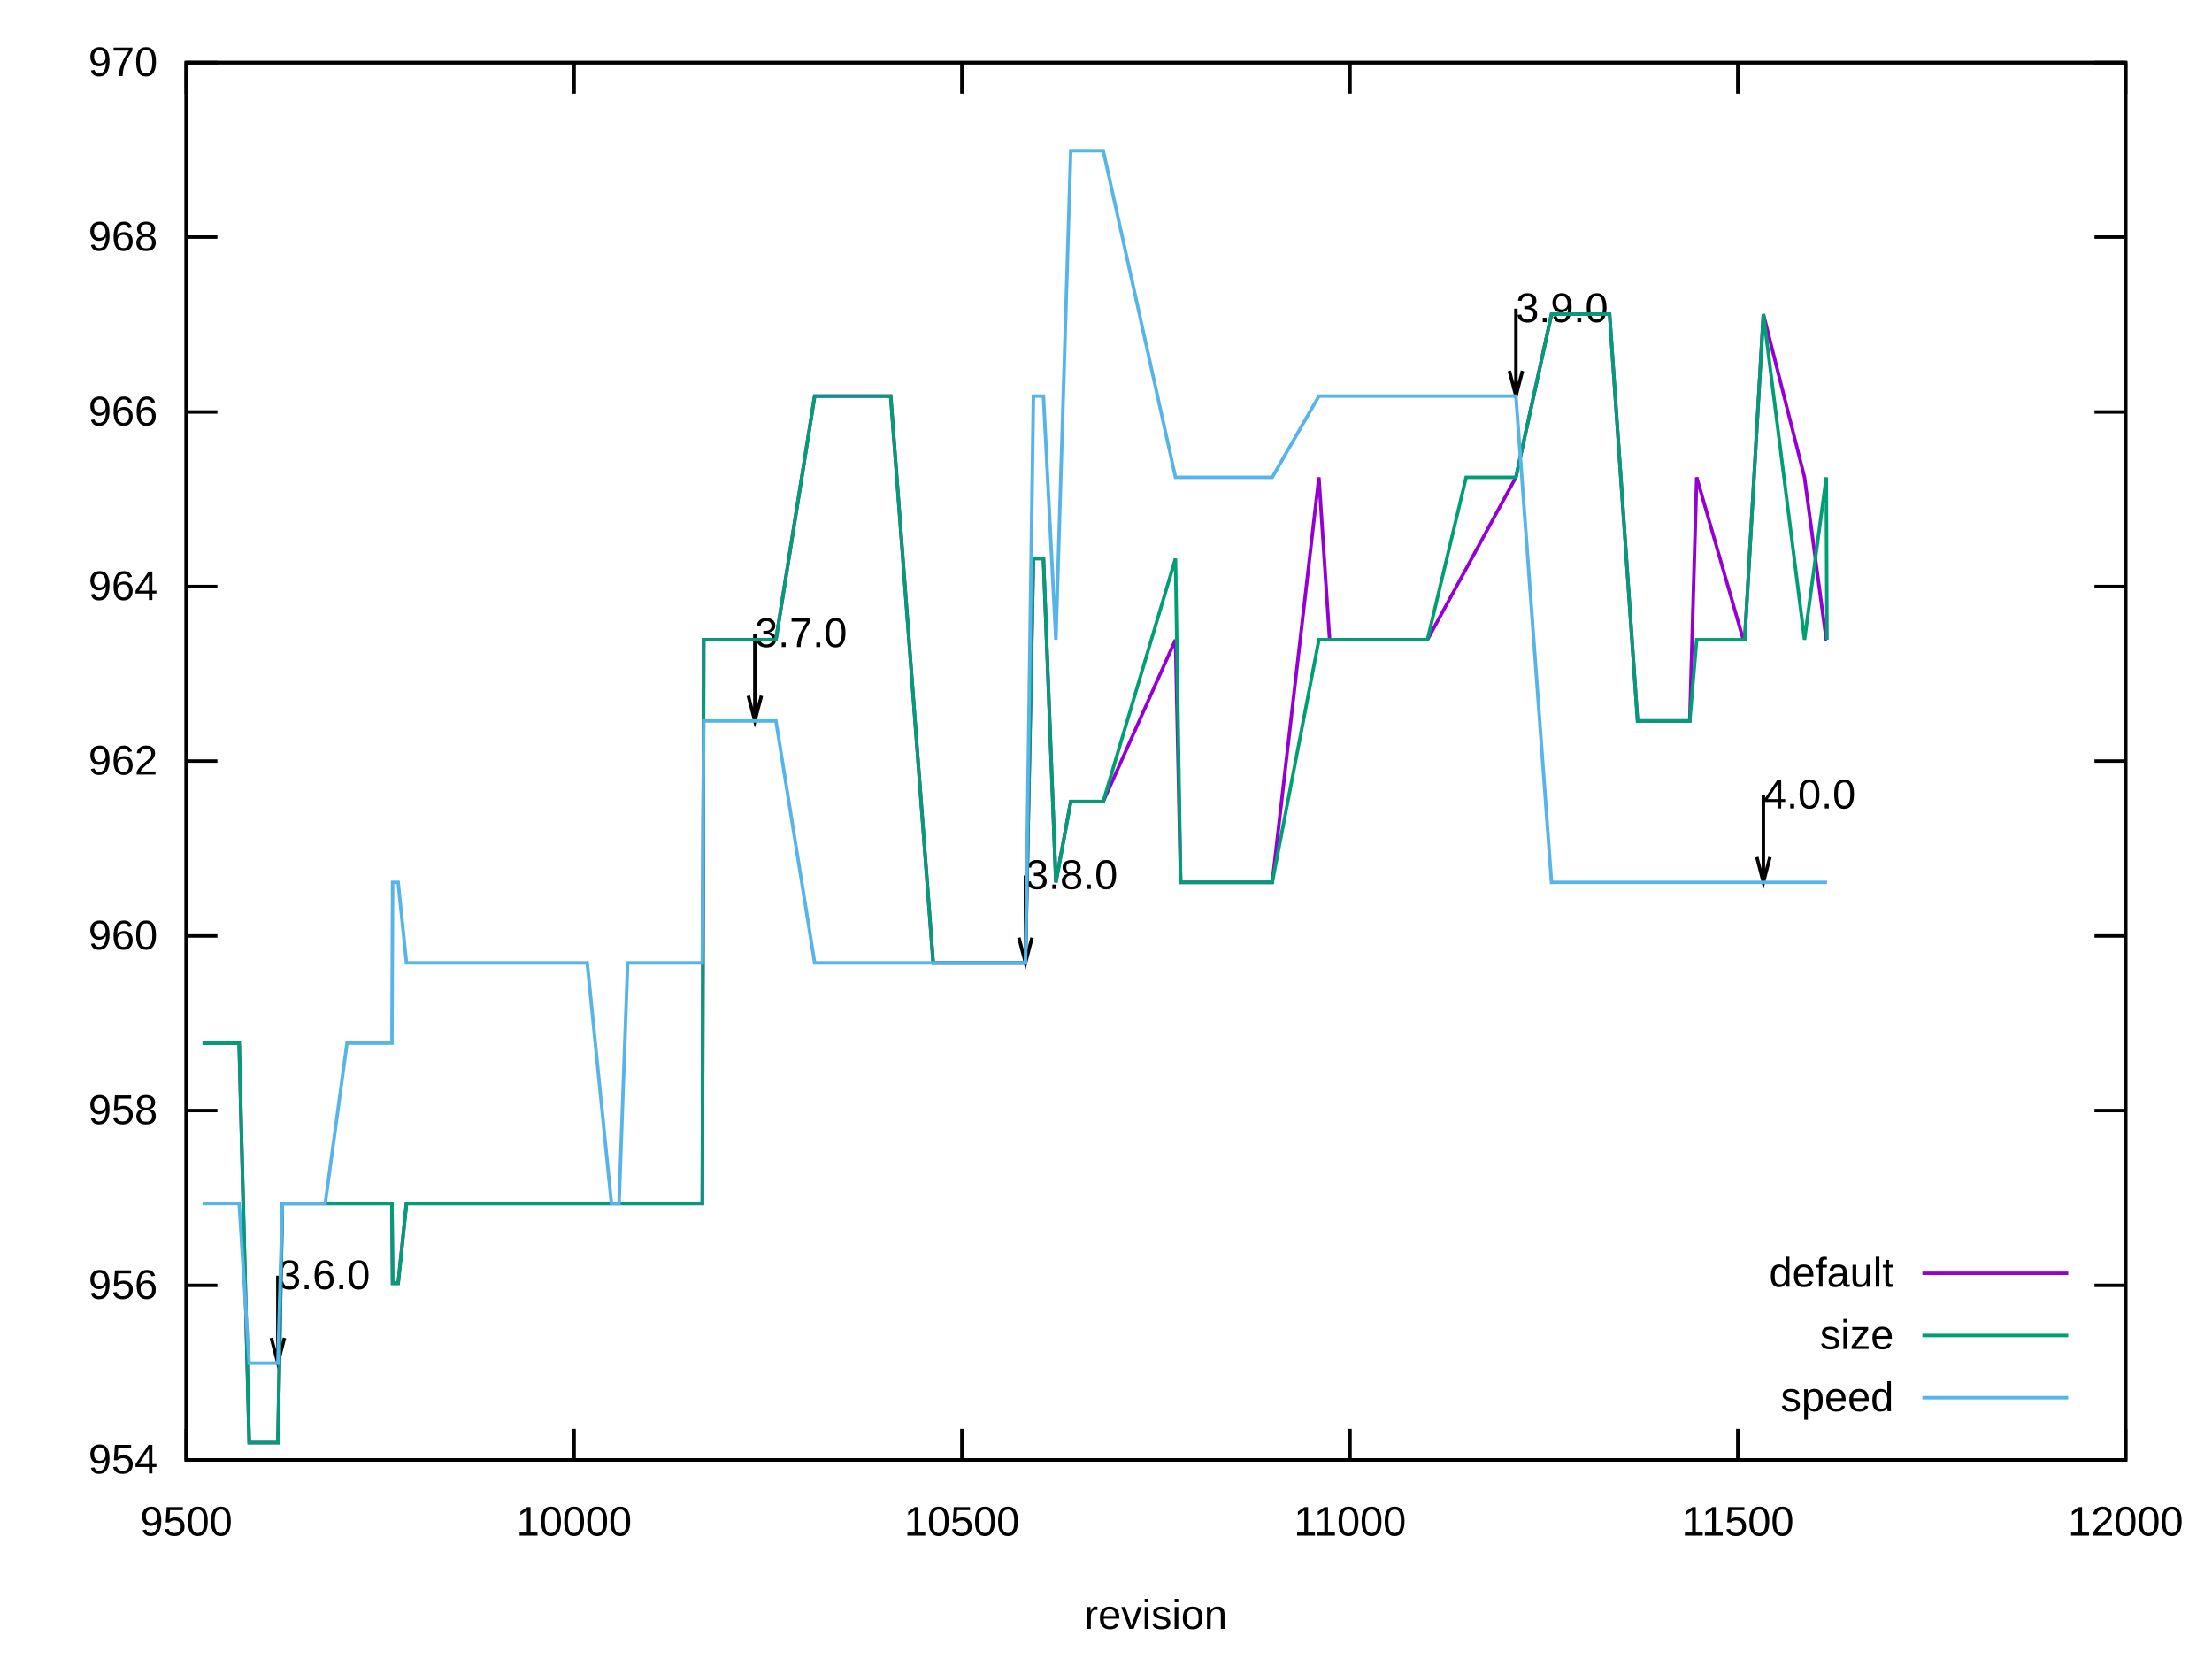
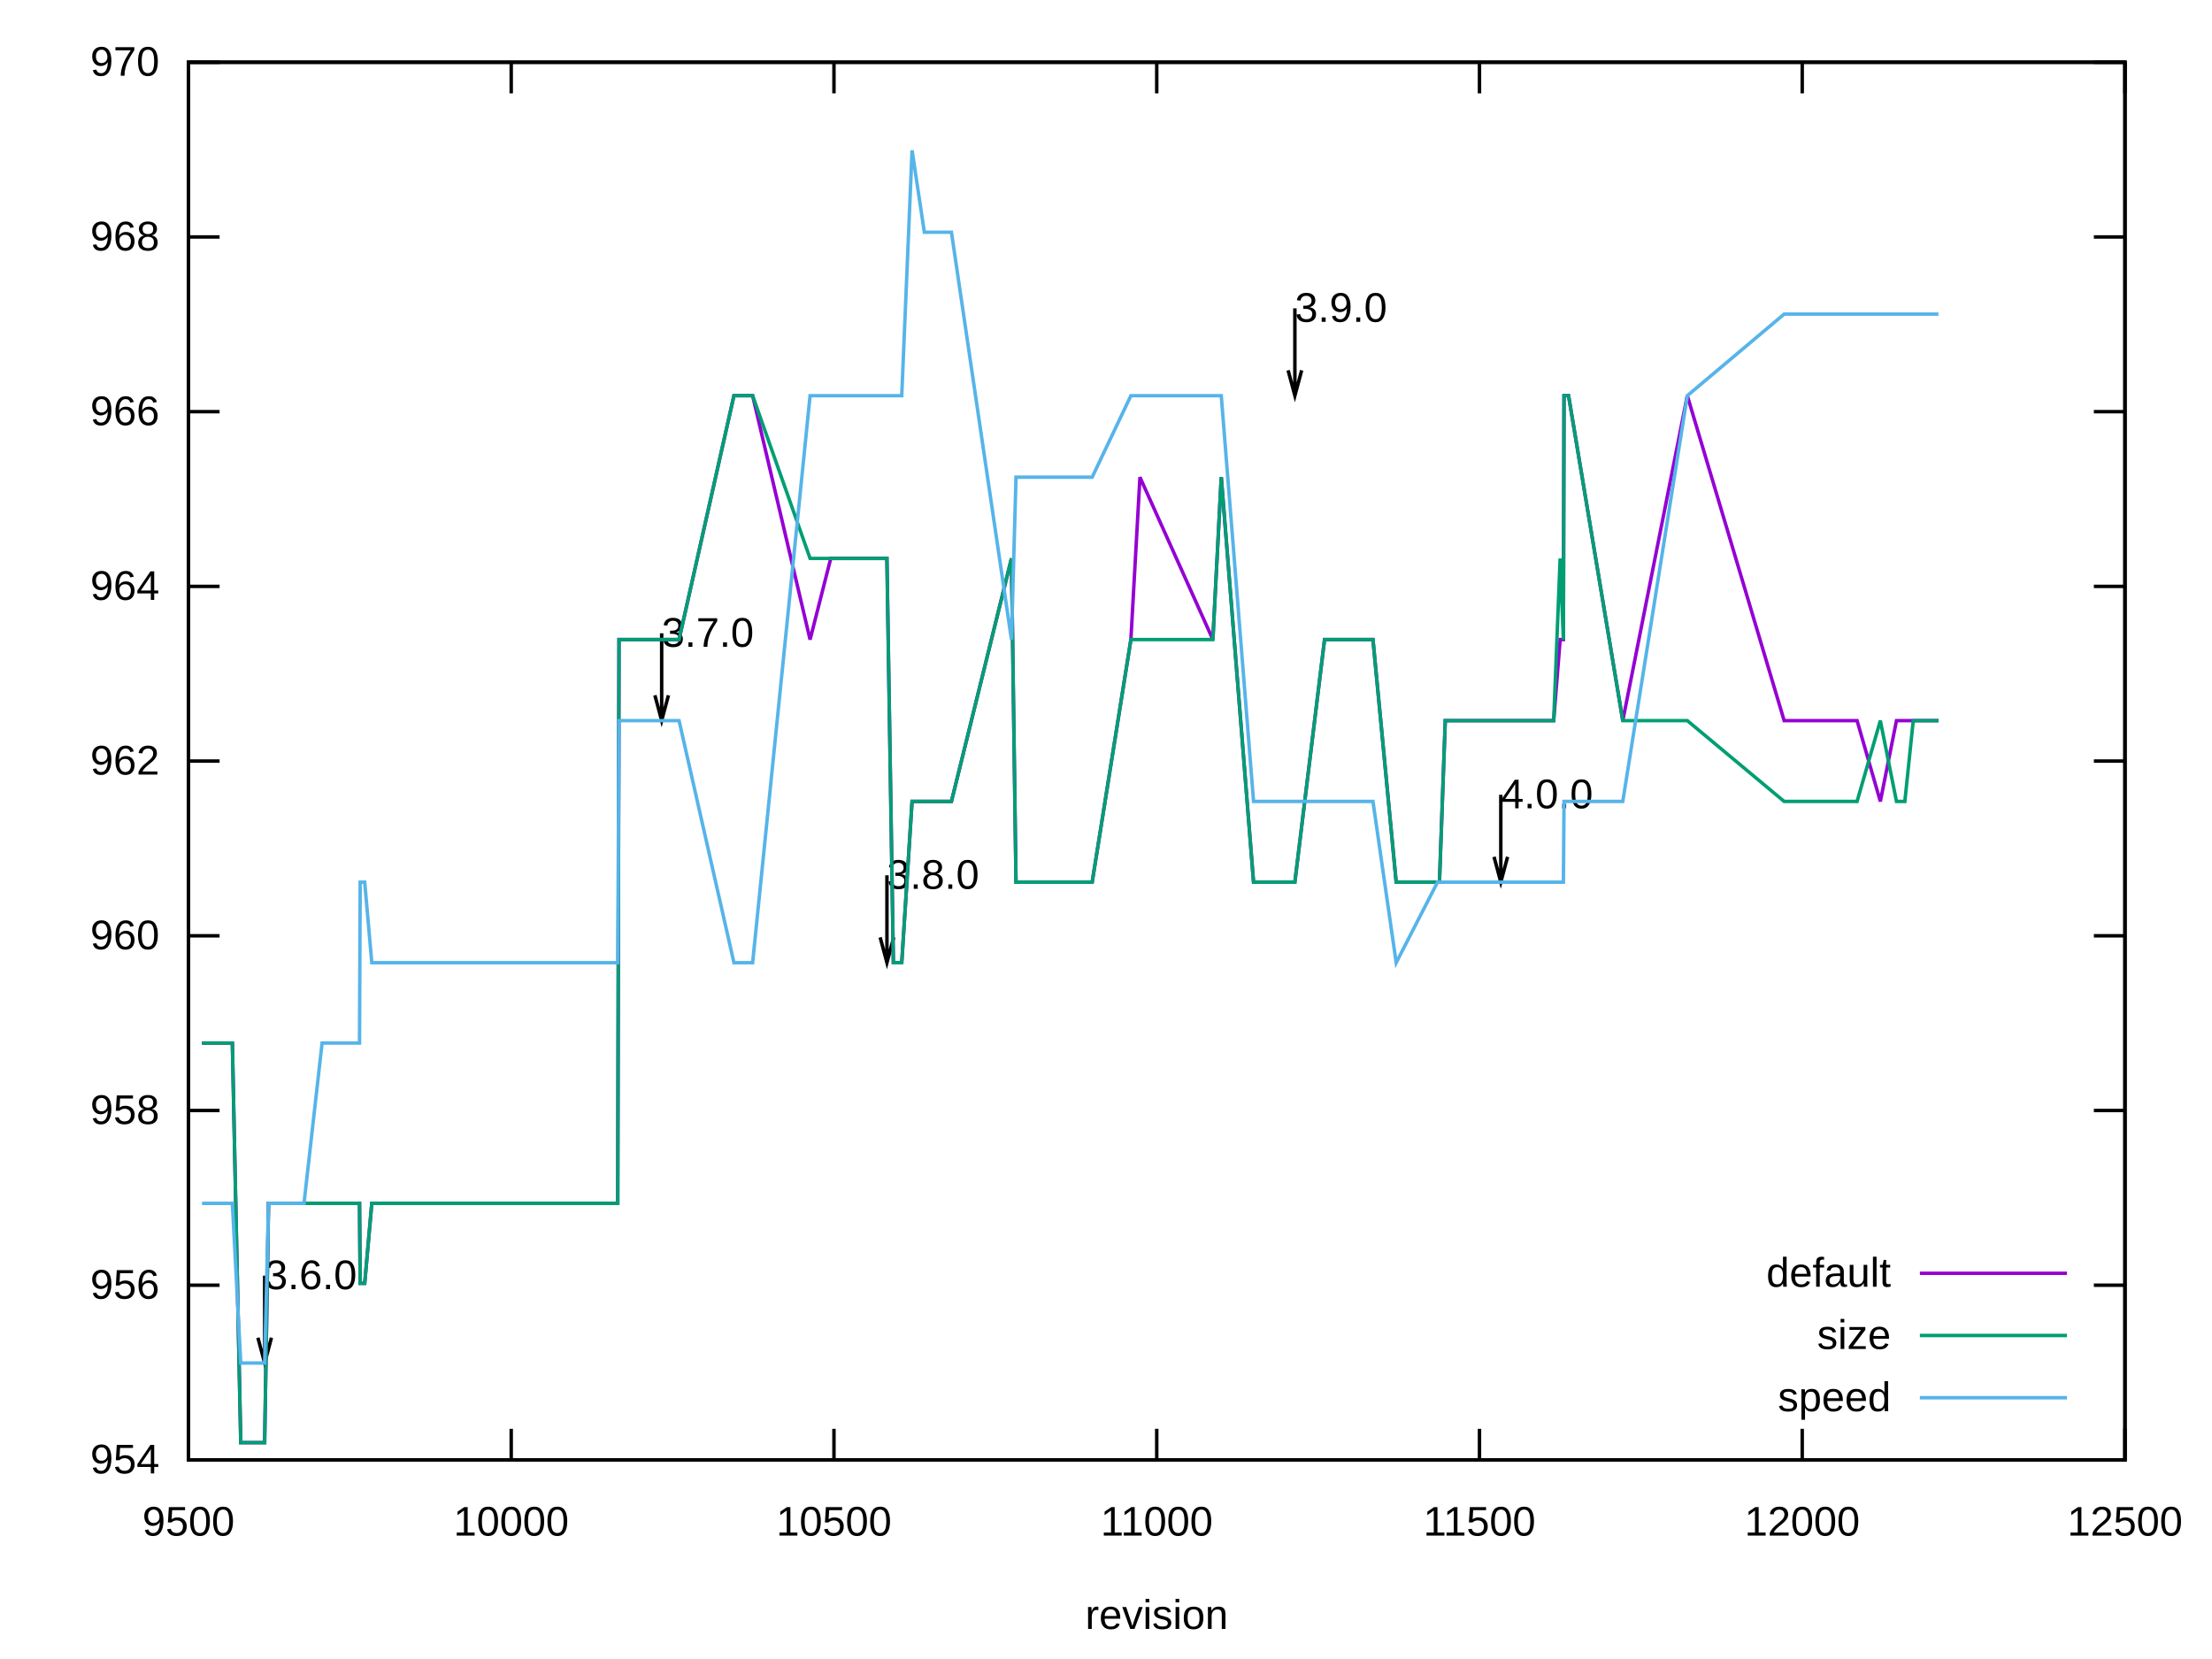
<svg xmlns="http://www.w3.org/2000/svg" xmlns:xlink="http://www.w3.org/1999/xlink" width="640" height="480" viewBox="0 0 640 480">
  <g id="gnuplot_canvas">
    <rect x="0" y="0" width="640" height="480" fill="none" />
    <defs>
      <circle id="gpDot" r="0.5" stroke-width="0.5" stroke="currentColor" />
      <path id="gpPt0" stroke-width="0.222" stroke="currentColor" d="M-1,0 h2 M0,-1 v2" />
      <path id="gpPt1" stroke-width="0.222" stroke="currentColor" d="M-1,-1 L1,1 M1,-1 L-1,1" />
      <path id="gpPt2" stroke-width="0.222" stroke="currentColor" d="M-1,0 L1,0 M0,-1 L0,1 M-1,-1 L1,1 M-1,1 L1,-1" />
      <rect id="gpPt3" stroke-width="0.222" stroke="currentColor" x="-1" y="-1" width="2" height="2" />
      <rect id="gpPt4" stroke-width="0.222" stroke="currentColor" fill="currentColor" x="-1" y="-1" width="2" height="2" />
      <circle id="gpPt5" stroke-width="0.222" stroke="currentColor" cx="0" cy="0" r="1" />
      <use xlink:href="#gpPt5" id="gpPt6" fill="currentColor" stroke="none" />
      <path id="gpPt7" stroke-width="0.222" stroke="currentColor" d="M0,-1.33 L-1.33,0.67 L1.33,0.67 z" />
      <use xlink:href="#gpPt7" id="gpPt8" fill="currentColor" stroke="none" />
      <use xlink:href="#gpPt7" id="gpPt9" stroke="currentColor" transform="rotate(180)" />
      <use xlink:href="#gpPt9" id="gpPt10" fill="currentColor" stroke="none" />
      <use xlink:href="#gpPt3" id="gpPt11" stroke="currentColor" transform="rotate(45)" />
      <use xlink:href="#gpPt11" id="gpPt12" fill="currentColor" stroke="none" />
      <path id="gpPt13" stroke-width="0.222" stroke="currentColor" d="M0,1.330 L1.265,0.411 L0.782,-1.067 L-0.782,-1.076 L-1.265,0.411 z" />
      <use xlink:href="#gpPt13" id="gpPt14" fill="currentColor" stroke="none" />
      <filter id="textbox" filterUnits="objectBoundingBox" x="0" y="0" height="1" width="1">
        <feFlood flood-color="white" flood-opacity="1" result="bgnd" />
        <feComposite in="SourceGraphic" in2="bgnd" operator="atop" />
      </filter>
      <filter id="greybox" filterUnits="objectBoundingBox" x="0" y="0" height="1" width="1">
        <feFlood flood-color="lightgrey" flood-opacity="1" result="grey" />
        <feComposite in="SourceGraphic" in2="grey" operator="atop" />
      </filter>
    </defs>
    <g fill="none" color="white" stroke="currentColor" stroke-width="1.00" stroke-linecap="butt" stroke-linejoin="miter">
</g>
    <g fill="none" color="black" stroke="currentColor" stroke-width="1.00" stroke-linecap="butt" stroke-linejoin="miter">
-       <path stroke="black" d="M53.9,422.4 L62.9,422.4 M615.0,422.4 L606.0,422.4  " />
-       <g transform="translate(45.6,426.3)" stroke="none" fill="black" font-family="Arial" font-size="12.00" text-anchor="end">
+       <path stroke="black" d="M54.53,422.40 L63.53,422.40 M614.82,422.40 L605.82,422.40  " />
+       <g transform="translate(46.14,426.30)" stroke="none" fill="black" font-family="Arial" font-size="12.00" text-anchor="end">
        <text>
          <tspan font-family="Arial"> 954</tspan>
        </text>
      </g>
    </g>
    <g fill="none" color="black" stroke="currentColor" stroke-width="1.00" stroke-linecap="butt" stroke-linejoin="miter">
-       <path stroke="black" d="M53.9,371.9 L62.9,371.9 M615.0,371.9 L606.0,371.9  " />
-       <g transform="translate(45.6,375.8)" stroke="none" fill="black" font-family="Arial" font-size="12.00" text-anchor="end">
+       <path stroke="black" d="M54.53,371.85 L63.53,371.85 M614.82,371.85 L605.82,371.85  " />
+       <g transform="translate(46.14,375.75)" stroke="none" fill="black" font-family="Arial" font-size="12.00" text-anchor="end">
        <text>
          <tspan font-family="Arial"> 956</tspan>
        </text>
      </g>
    </g>
    <g fill="none" color="black" stroke="currentColor" stroke-width="1.00" stroke-linecap="butt" stroke-linejoin="miter">
-       <path stroke="black" d="M53.9,321.3 L62.9,321.3 M615.0,321.3 L606.0,321.3  " />
-       <g transform="translate(45.6,325.2)" stroke="none" fill="black" font-family="Arial" font-size="12.00" text-anchor="end">
+       <path stroke="black" d="M54.53,321.30 L63.53,321.30 M614.82,321.30 L605.82,321.30  " />
+       <g transform="translate(46.14,325.20)" stroke="none" fill="black" font-family="Arial" font-size="12.00" text-anchor="end">
        <text>
          <tspan font-family="Arial"> 958</tspan>
        </text>
      </g>
    </g>
    <g fill="none" color="black" stroke="currentColor" stroke-width="1.00" stroke-linecap="butt" stroke-linejoin="miter">
-       <path stroke="black" d="M53.9,270.8 L62.9,270.8 M615.0,270.8 L606.0,270.8  " />
-       <g transform="translate(45.6,274.7)" stroke="none" fill="black" font-family="Arial" font-size="12.00" text-anchor="end">
+       <path stroke="black" d="M54.53,270.75 L63.53,270.75 M614.82,270.75 L605.82,270.75  " />
+       <g transform="translate(46.14,274.65)" stroke="none" fill="black" font-family="Arial" font-size="12.00" text-anchor="end">
        <text>
          <tspan font-family="Arial"> 960</tspan>
        </text>
      </g>
    </g>
    <g fill="none" color="black" stroke="currentColor" stroke-width="1.00" stroke-linecap="butt" stroke-linejoin="miter">
-       <path stroke="black" d="M53.9,220.2 L62.9,220.2 M615.0,220.2 L606.0,220.2  " />
-       <g transform="translate(45.6,224.1)" stroke="none" fill="black" font-family="Arial" font-size="12.00" text-anchor="end">
+       <path stroke="black" d="M54.53,220.20 L63.53,220.20 M614.82,220.20 L605.82,220.20  " />
+       <g transform="translate(46.14,224.10)" stroke="none" fill="black" font-family="Arial" font-size="12.00" text-anchor="end">
        <text>
          <tspan font-family="Arial"> 962</tspan>
        </text>
      </g>
    </g>
    <g fill="none" color="black" stroke="currentColor" stroke-width="1.00" stroke-linecap="butt" stroke-linejoin="miter">
-       <path stroke="black" d="M53.9,169.7 L62.9,169.7 M615.0,169.7 L606.0,169.7  " />
-       <g transform="translate(45.6,173.6)" stroke="none" fill="black" font-family="Arial" font-size="12.00" text-anchor="end">
+       <path stroke="black" d="M54.53,169.66 L63.53,169.66 M614.82,169.66 L605.82,169.66  " />
+       <g transform="translate(46.14,173.56)" stroke="none" fill="black" font-family="Arial" font-size="12.00" text-anchor="end">
        <text>
          <tspan font-family="Arial"> 964</tspan>
        </text>
      </g>
    </g>
    <g fill="none" color="black" stroke="currentColor" stroke-width="1.00" stroke-linecap="butt" stroke-linejoin="miter">
-       <path stroke="black" d="M53.9,119.2 L62.9,119.2 M615.0,119.2 L606.0,119.2  " />
-       <g transform="translate(45.6,123.1)" stroke="none" fill="black" font-family="Arial" font-size="12.00" text-anchor="end">
+       <path stroke="black" d="M54.53,119.11 L63.53,119.11 M614.82,119.11 L605.82,119.11  " />
+       <g transform="translate(46.14,123.01)" stroke="none" fill="black" font-family="Arial" font-size="12.00" text-anchor="end">
        <text>
          <tspan font-family="Arial"> 966</tspan>
        </text>
      </g>
    </g>
    <g fill="none" color="black" stroke="currentColor" stroke-width="1.00" stroke-linecap="butt" stroke-linejoin="miter">
-       <path stroke="black" d="M53.9,68.6 L62.9,68.6 M615.0,68.6 L606.0,68.6  " />
-       <g transform="translate(45.6,72.5)" stroke="none" fill="black" font-family="Arial" font-size="12.00" text-anchor="end">
+       <path stroke="black" d="M54.53,68.56 L63.53,68.56 M614.82,68.56 L605.82,68.56  " />
+       <g transform="translate(46.14,72.46)" stroke="none" fill="black" font-family="Arial" font-size="12.00" text-anchor="end">
        <text>
          <tspan font-family="Arial"> 968</tspan>
        </text>
      </g>
    </g>
    <g fill="none" color="black" stroke="currentColor" stroke-width="1.00" stroke-linecap="butt" stroke-linejoin="miter">
-       <path stroke="black" d="M53.9,18.1 L62.9,18.1 M615.0,18.1 L606.0,18.1  " />
-       <g transform="translate(45.6,22.0)" stroke="none" fill="black" font-family="Arial" font-size="12.00" text-anchor="end">
+       <path stroke="black" d="M54.53,18.01 L63.53,18.01 M614.82,18.01 L605.82,18.01  " />
+       <g transform="translate(46.14,21.91)" stroke="none" fill="black" font-family="Arial" font-size="12.00" text-anchor="end">
        <text>
          <tspan font-family="Arial"> 970</tspan>
        </text>
      </g>
    </g>
    <g fill="none" color="black" stroke="currentColor" stroke-width="1.00" stroke-linecap="butt" stroke-linejoin="miter">
-       <path stroke="black" d="M53.9,422.4 L53.9,413.4 M53.9,18.1 L53.9,27.1  " />
-       <g transform="translate(53.9,444.3)" stroke="none" fill="black" font-family="Arial" font-size="12.00" text-anchor="middle">
+       <path stroke="black" d="M54.53,422.40 L54.53,413.40 M54.53,18.01 L54.53,27.01  " />
+       <g transform="translate(54.53,444.30)" stroke="none" fill="black" font-family="Arial" font-size="12.00" text-anchor="middle">
        <text>
          <tspan font-family="Arial"> 9500</tspan>
        </text>
      </g>
    </g>
    <g fill="none" color="black" stroke="currentColor" stroke-width="1.00" stroke-linecap="butt" stroke-linejoin="miter">
-       <path stroke="black" d="M166.1,422.4 L166.1,413.4 M166.1,18.1 L166.1,27.1  " />
-       <g transform="translate(166.1,444.3)" stroke="none" fill="black" font-family="Arial" font-size="12.00" text-anchor="middle">
+       <path stroke="black" d="M147.91,422.40 L147.91,413.40 M147.91,18.01 L147.91,27.01  " />
+       <g transform="translate(147.91,444.30)" stroke="none" fill="black" font-family="Arial" font-size="12.00" text-anchor="middle">
        <text>
          <tspan font-family="Arial"> 10000</tspan>
        </text>
      </g>
    </g>
    <g fill="none" color="black" stroke="currentColor" stroke-width="1.00" stroke-linecap="butt" stroke-linejoin="miter">
-       <path stroke="black" d="M278.3,422.4 L278.3,413.4 M278.3,18.1 L278.3,27.1  " />
-       <g transform="translate(278.3,444.3)" stroke="none" fill="black" font-family="Arial" font-size="12.00" text-anchor="middle">
+       <path stroke="black" d="M241.29,422.40 L241.29,413.40 M241.29,18.01 L241.29,27.01  " />
+       <g transform="translate(241.29,444.30)" stroke="none" fill="black" font-family="Arial" font-size="12.00" text-anchor="middle">
        <text>
          <tspan font-family="Arial"> 10500</tspan>
        </text>
      </g>
    </g>
    <g fill="none" color="black" stroke="currentColor" stroke-width="1.00" stroke-linecap="butt" stroke-linejoin="miter">
-       <path stroke="black" d="M390.6,422.4 L390.6,413.4 M390.6,18.1 L390.6,27.1  " />
-       <g transform="translate(390.6,444.3)" stroke="none" fill="black" font-family="Arial" font-size="12.00" text-anchor="middle">
+       <path stroke="black" d="M334.68,422.40 L334.68,413.40 M334.68,18.01 L334.68,27.01  " />
+       <g transform="translate(334.68,444.30)" stroke="none" fill="black" font-family="Arial" font-size="12.00" text-anchor="middle">
        <text>
          <tspan font-family="Arial"> 11000</tspan>
        </text>
      </g>
    </g>
    <g fill="none" color="black" stroke="currentColor" stroke-width="1.00" stroke-linecap="butt" stroke-linejoin="miter">
-       <path stroke="black" d="M502.8,422.4 L502.8,413.4 M502.8,18.1 L502.8,27.1  " />
-       <g transform="translate(502.8,444.3)" stroke="none" fill="black" font-family="Arial" font-size="12.00" text-anchor="middle">
+       <path stroke="black" d="M428.06,422.40 L428.06,413.40 M428.06,18.01 L428.06,27.01  " />
+       <g transform="translate(428.06,444.30)" stroke="none" fill="black" font-family="Arial" font-size="12.00" text-anchor="middle">
        <text>
          <tspan font-family="Arial"> 11500</tspan>
        </text>
      </g>
    </g>
    <g fill="none" color="black" stroke="currentColor" stroke-width="1.00" stroke-linecap="butt" stroke-linejoin="miter">
-       <path stroke="black" d="M615.0,422.4 L615.0,413.4 M615.0,18.1 L615.0,27.1  " />
-       <g transform="translate(615.0,444.3)" stroke="none" fill="black" font-family="Arial" font-size="12.00" text-anchor="middle">
+       <path stroke="black" d="M521.44,422.40 L521.44,413.40 M521.44,18.01 L521.44,27.01  " />
+       <g transform="translate(521.44,444.30)" stroke="none" fill="black" font-family="Arial" font-size="12.00" text-anchor="middle">
        <text>
          <tspan font-family="Arial"> 12000</tspan>
        </text>
      </g>
    </g>
    <g fill="none" color="black" stroke="currentColor" stroke-width="1.00" stroke-linecap="butt" stroke-linejoin="miter">
- </g>
-     <g fill="none" color="black" stroke="currentColor" stroke-width="1.00" stroke-linecap="butt" stroke-linejoin="miter">
-       <path stroke="black" d="M53.9,18.1 L53.9,422.4 L615.0,422.4 L615.0,18.1 L53.9,18.1 Z  " />
-       <g transform="translate(80.4,373.0)" stroke="none" fill="black" font-family="Arial" font-size="12.00" text-anchor="start">
+       <path stroke="black" d="M614.82,422.40 L614.82,413.40 M614.82,18.01 L614.82,27.01  " />
+       <g transform="translate(614.82,444.30)" stroke="none" fill="black" font-family="Arial" font-size="12.00" text-anchor="middle">
+         <text>
+           <tspan font-family="Arial"> 12500</tspan>
+         </text>
+       </g>
+     </g>
+     <g fill="none" color="black" stroke="currentColor" stroke-width="1.00" stroke-linecap="butt" stroke-linejoin="miter">
+ </g>
+     <g fill="none" color="black" stroke="currentColor" stroke-width="1.00" stroke-linecap="butt" stroke-linejoin="miter">
+       <path stroke="black" d="M54.53,18.01 L54.53,422.40 L614.82,422.40 L614.82,18.01 L54.53,18.01 Z  " />
+       <g transform="translate(76.57,373.00)" stroke="none" fill="black" font-family="Arial" font-size="12.00" text-anchor="start">
        <text>
          <tspan font-family="Arial">3.6.0</tspan>
        </text>
      </g>
-       <g transform="translate(218.4,187.2)" stroke="none" fill="black" font-family="Arial" font-size="12.00" text-anchor="start">
+       <g transform="translate(191.43,187.13)" stroke="none" fill="black" font-family="Arial" font-size="12.00" text-anchor="start">
        <text>
          <tspan font-family="Arial">3.7.0</tspan>
        </text>
      </g>
-       <g transform="translate(296.7,257.2)" stroke="none" fill="black" font-family="Arial" font-size="12.00" text-anchor="start">
+       <g transform="translate(256.61,257.16)" stroke="none" fill="black" font-family="Arial" font-size="12.00" text-anchor="start">
        <text>
          <tspan font-family="Arial">3.8.0</tspan>
        </text>
      </g>
-       <g transform="translate(438.6,93.2)" stroke="none" fill="black" font-family="Arial" font-size="12.00" text-anchor="start">
+       <g transform="translate(374.64,93.11)" stroke="none" fill="black" font-family="Arial" font-size="12.00" text-anchor="start">
        <text>
          <tspan font-family="Arial">3.9.0</tspan>
        </text>
      </g>
-       <g transform="translate(510.2,233.9)" stroke="none" fill="black" font-family="Arial" font-size="12.00" text-anchor="start">
+       <g transform="translate(434.22,233.86)" stroke="none" fill="black" font-family="Arial" font-size="12.00" text-anchor="start">
        <text>
          <tspan font-family="Arial">4.0.0</tspan>
        </text>
      </g>
-       <path stroke="black" d="M78.5,387.1 L80.4,394.4 L82.3,387.1 M80.4,369.1 L80.4,394.4 M216.5,201.3 L218.4,208.6 L220.3,201.3   M218.4,183.3 L218.4,208.6 M294.8,271.3 L296.7,278.6 L298.6,271.3 M296.7,253.3 L296.7,278.6 M436.7,107.3   L438.6,114.6 L440.5,107.3 M438.6,89.3 L438.6,114.6 M508.3,248.0 L510.2,255.3 L512.1,248.0 M510.2,230.0   L510.2,255.3  " />
-     </g>
-     <g fill="none" color="black" stroke="currentColor" stroke-width="1.00" stroke-linecap="butt" stroke-linejoin="miter">
-       <g transform="translate(334.4,471.3)" stroke="none" fill="black" font-family="Arial" font-size="12.00" text-anchor="middle">
+       <path stroke="black" d="M74.62,387.04 L76.58,394.36 L78.54,387.04 M76.58,369.09 L76.58,394.36 M189.48,201.17 L191.44,208.49 L193.40,201.17   M191.44,183.22 L191.44,208.49 M254.66,271.21 L256.62,278.53 L258.58,271.21 M256.62,253.25 L256.62,278.53 M372.69,107.15   L374.65,114.47 L376.61,107.15 M374.65,89.20 L374.65,114.47 M432.27,247.91 L434.23,255.23 L436.19,247.91 M434.23,229.95   L434.23,255.23  " />
+     </g>
+     <g fill="none" color="black" stroke="currentColor" stroke-width="1.00" stroke-linecap="butt" stroke-linejoin="miter">
+       <g transform="translate(334.67,471.30)" stroke="none" fill="black" font-family="Arial" font-size="12.00" text-anchor="middle">
        <text>
          <tspan font-family="Arial">revision</tspan>
        </text>
      </g>
    </g>
    <g fill="none" color="black" stroke="currentColor" stroke-width="1.00" stroke-linecap="butt" stroke-linejoin="miter">
</g>
    <g id="gnuplot_plot_1">
      <g fill="none" color="black" stroke="currentColor" stroke-width="1.00" stroke-linecap="butt" stroke-linejoin="miter">
-         <g transform="translate(547.9,372.3)" stroke="none" fill="black" font-family="Arial" font-size="12.00" text-anchor="end">
+         <g transform="translate(547.09,372.30)" stroke="none" fill="black" font-family="Arial" font-size="12.00" text-anchor="end">
          <text>
            <tspan font-family="Arial">default</tspan>
          </text>
        </g>
      </g>
      <g fill="none" color="black" stroke="currentColor" stroke-width="1.00" stroke-linecap="butt" stroke-linejoin="miter">
-         <path stroke="rgb(148,   0, 211)" d="M556.2,368.4 L598.4,368.4 M58.6,301.8 L62.9,301.8 L65.1,301.8 L69.2,301.8 L72.1,417.4 L73.9,417.4   L75.4,417.4 L76.6,417.4 L76.8,417.4 L77.0,417.4 L77.2,417.4 L80.4,417.4 L81.7,348.2 L83.5,348.2   L84.2,348.2 L84.4,348.2 L84.6,348.2 L84.9,348.2 L85.3,348.2 L86.4,348.2 L86.7,348.2 L87.3,348.2   L87.8,348.2 L88.2,348.2 L88.5,348.2 L89.6,348.2 L90.3,348.2 L90.7,348.2 L90.9,348.2 L91.2,348.2   L94.1,348.2 L100.4,348.2 L105.5,348.2 L107.8,348.2 L109.3,348.2 L110.2,348.2 L112.5,348.2 L113.2,348.2   L113.4,348.2 L113.6,371.3 L113.8,371.3 L115.2,371.3 L117.6,348.2 L119.0,348.2 L119.2,348.2 L119.7,348.2   L120.6,348.2 L121.9,348.2 L122.8,348.2 L123.0,348.2 L124.6,348.2 L125.3,348.2 L125.5,348.2 L125.7,348.2   L128.0,348.2 L128.4,348.2 L129.3,348.2 L139.0,348.2 L154.7,348.2 L155.6,348.2 L156.0,348.2 L156.2,348.2   L157.4,348.2 L157.6,348.2 L158.0,348.2 L158.3,348.2 L159.2,348.2 L160.7,348.2 L162.5,348.2 L164.8,348.2   L165.4,348.2 L166.1,348.2 L169.9,348.2 L181.6,348.2 L182.3,348.2 L183.4,348.2 L184.1,348.2 L190.4,348.2   L194.0,348.2 L199.1,348.2 L202.7,348.2 L203.2,348.2 L203.6,185.1 L205.2,185.1 L206.7,185.1 L207.0,185.1   L207.6,185.1 L209.2,185.1 L213.0,185.1 L213.5,185.1 L218.4,185.1 L219.3,185.1 L220.0,185.1 L224.5,185.1   L235.7,114.6 L236.6,114.6 L242.4,114.6 L243.6,114.6 L244.4,114.6 L244.7,114.6 L248.3,114.6 L248.5,114.6   L250.1,114.6 L257.7,114.6 L270.0,278.6 L277.2,278.6 L280.6,278.6 L287.3,278.6 L291.4,278.6 L296.7,278.6   L299.0,161.6 L301.0,161.6 L301.9,161.6 L305.5,255.3 L309.8,231.9 L310.9,231.9 L313.4,231.9 L314.3,231.9   L316.0,231.9 L319.2,231.9 L340.1,185.1 L341.6,255.3 L342.5,255.3 L342.8,255.3 L343.0,255.3 L343.4,255.3   L345.7,255.3 L368.1,255.3 L381.6,138.1 L384.7,185.1 L410.1,185.1 L413.0,185.1 L438.6,138.1 L448.9,90.9   L464.6,90.9 L465.7,90.9 L473.8,208.6 L488.2,208.6 L488.9,208.6 L490.9,138.1 L504.4,185.1 L504.8,185.1   L510.2,90.9 L522.1,138.1 L528.4,185.1 L528.6,185.1  " />
+         <path stroke="rgb(148,   0, 211)" d="M555.48,368.40 L598.04,368.40 M58.45,301.79 L62.00,301.79 L63.87,301.79 L67.23,301.79 L69.66,417.40 L71.15,417.40   L72.46,417.40 L73.39,417.40 L73.58,417.40 L73.77,417.40 L73.95,417.40 L76.57,417.40 L77.69,348.17 L79.18,348.17   L79.74,348.17 L79.93,348.17 L80.12,348.17 L80.30,348.17 L80.68,348.17 L81.61,348.17 L81.80,348.17 L82.36,348.17   L82.73,348.17 L83.10,348.17 L83.29,348.17 L84.23,348.17 L84.79,348.17 L85.16,348.17 L85.35,348.17 L85.53,348.17   L87.96,348.17 L93.19,348.17 L97.49,348.17 L99.35,348.17 L100.66,348.17 L101.41,348.17 L103.28,348.17 L103.84,348.17   L104.02,348.17 L104.21,371.30 L104.40,371.30 L105.52,371.30 L107.57,348.17 L108.69,348.17 L108.88,348.17 L109.25,348.17   L110.00,348.17 L111.12,348.17 L111.87,348.17 L112.05,348.17 L113.36,348.17 L113.92,348.17 L114.11,348.17 L114.29,348.17   L116.16,348.17 L116.54,348.17 L117.28,348.17 L125.31,348.17 L138.39,348.17 L139.13,348.17 L139.51,348.17 L139.69,348.17   L140.63,348.17 L140.81,348.17 L141.19,348.17 L141.37,348.17 L142.12,348.17 L143.43,348.17 L144.92,348.17 L146.79,348.17   L147.35,348.17 L147.91,348.17 L151.09,348.17 L156.88,348.17 L158.74,348.17 L160.80,348.17 L161.36,348.17 L162.29,348.17   L162.85,348.17 L168.08,348.17 L171.07,348.17 L175.37,348.17 L178.35,348.17 L178.73,348.17 L179.10,185.05 L180.41,185.05   L181.72,185.05 L181.90,185.05 L182.46,185.05 L183.77,185.05 L186.95,185.05 L187.32,185.05 L196.47,185.05 L212.35,114.48   L213.09,114.48 L213.28,114.48 L216.27,114.48 L216.45,114.48 L217.76,114.48 L234.38,185.05 L240.36,161.57 L243.16,161.57   L248.76,161.57 L252.13,161.57 L256.61,161.57 L258.48,278.54 L260.16,278.54 L260.90,278.54 L263.89,231.88 L267.44,231.88   L268.37,231.88 L270.43,231.88 L271.18,231.88 L272.67,231.88 L275.28,231.88 L292.65,161.57 L293.96,255.24 L294.71,255.24   L294.89,255.24 L295.08,255.24 L295.45,255.24 L297.32,255.24 L316.00,255.24 L327.20,185.05 L329.82,138.06 L350.92,185.05   L353.35,138.06 L362.69,255.24 L374.64,255.24 L383.23,185.05 L396.31,185.05 L397.24,185.05 L403.96,255.24 L415.92,255.24   L416.48,255.24 L418.16,208.50 L429.36,208.50 L429.74,208.50 L434.22,208.50 L444.12,208.50 L449.35,208.50 L449.53,208.50   L451.40,185.05 L452.34,185.05 L452.52,114.48 L453.64,114.48 L453.83,114.48 L469.52,208.50 L488.19,114.48 L516.21,208.50   L537.31,208.50 L544.04,231.88 L548.71,208.50 L551.13,208.50 L553.56,208.50 L560.85,208.50  " />
      </g>
    </g>
    <g id="gnuplot_plot_2">
      <g fill="none" color="black" stroke="currentColor" stroke-width="1.00" stroke-linecap="butt" stroke-linejoin="miter">
-         <g transform="translate(547.9,390.3)" stroke="none" fill="black" font-family="Arial" font-size="12.00" text-anchor="end">
+         <g transform="translate(547.09,390.30)" stroke="none" fill="black" font-family="Arial" font-size="12.00" text-anchor="end">
          <text>
            <tspan font-family="Arial">size</tspan>
          </text>
        </g>
      </g>
      <g fill="none" color="black" stroke="currentColor" stroke-width="1.00" stroke-linecap="butt" stroke-linejoin="miter">
-         <path stroke="rgb(  0, 158, 115)" d="M556.2,386.4 L598.4,386.4 M58.6,301.8 L62.9,301.8 L65.1,301.8 L69.2,301.8 L72.1,417.4 L73.9,417.4   L75.4,417.4 L76.6,417.4 L76.8,417.4 L77.0,417.4 L77.2,417.4 L80.4,417.4 L81.7,348.2 L83.5,348.2   L84.2,348.2 L84.4,348.2 L84.6,348.2 L84.9,348.2 L85.3,348.2 L86.4,348.2 L86.7,348.2 L87.3,348.2   L87.8,348.2 L88.2,348.2 L88.5,348.2 L89.6,348.2 L90.3,348.2 L90.7,348.2 L90.9,348.2 L91.2,348.2   L94.1,348.2 L100.4,348.2 L105.5,348.2 L107.8,348.2 L109.3,348.2 L110.2,348.2 L112.5,348.2 L113.2,348.2   L113.4,348.2 L113.6,371.3 L113.8,371.3 L115.2,371.3 L117.6,348.2 L119.0,348.2 L119.2,348.2 L119.7,348.2   L120.6,348.2 L121.9,348.2 L122.8,348.2 L123.0,348.2 L124.6,348.2 L125.3,348.2 L125.5,348.2 L125.7,348.2   L128.0,348.2 L128.4,348.2 L129.3,348.2 L139.0,348.2 L154.7,348.2 L155.6,348.2 L156.0,348.2 L156.2,348.2   L157.4,348.2 L157.6,348.2 L158.0,348.2 L158.3,348.2 L159.2,348.2 L160.7,348.2 L162.5,348.2 L164.8,348.2   L165.4,348.2 L166.1,348.2 L169.9,348.2 L176.9,348.2 L179.1,348.2 L181.6,348.2 L182.3,348.2 L183.4,348.2   L184.1,348.2 L190.4,348.2 L194.0,348.2 L199.1,348.2 L202.7,348.2 L203.2,348.2 L203.6,185.1 L205.2,185.1   L206.7,185.1 L207.0,185.1 L207.6,185.1 L209.2,185.1 L213.0,185.1 L213.5,185.1 L218.4,185.1 L219.3,185.1   L220.0,185.1 L224.5,185.1 L235.7,114.6 L236.6,114.6 L242.4,114.6 L243.6,114.6 L244.4,114.6 L244.7,114.6   L248.3,114.6 L248.5,114.6 L250.1,114.6 L257.7,114.6 L270.0,278.6 L277.2,278.6 L280.6,278.6 L287.3,278.6   L291.4,278.6 L296.7,278.6 L299.0,161.6 L301.0,161.6 L301.9,161.6 L305.5,255.3 L309.8,231.9 L310.9,231.9   L313.4,231.9 L314.3,231.9 L316.0,231.9 L319.2,231.9 L340.1,161.6 L341.6,255.3 L342.5,255.3 L342.8,255.3   L343.0,255.3 L343.4,255.3 L345.7,255.3 L368.1,255.3 L381.6,185.1 L384.7,185.1 L410.1,185.1 L413.0,185.1   L424.2,138.1 L438.6,138.1 L448.9,90.9 L464.6,90.9 L465.7,90.9 L473.8,208.6 L488.2,208.6 L488.9,208.6   L490.9,185.1 L504.4,185.1 L504.8,185.1 L510.2,90.9 L522.1,185.1 L528.4,138.1 L528.6,185.1  " />
+         <path stroke="rgb(  0, 158, 115)" d="M555.48,386.40 L598.04,386.40 M58.45,301.79 L62.00,301.79 L63.87,301.79 L67.23,301.79 L69.66,417.40 L71.15,417.40   L72.46,417.40 L73.39,417.40 L73.58,417.40 L73.77,417.40 L73.95,417.40 L76.57,417.40 L77.69,348.17 L79.18,348.17   L79.74,348.17 L79.93,348.17 L80.12,348.17 L80.30,348.17 L80.68,348.17 L81.61,348.17 L81.80,348.17 L82.36,348.17   L82.73,348.17 L83.10,348.17 L83.29,348.17 L84.23,348.17 L84.79,348.17 L85.16,348.17 L85.35,348.17 L85.53,348.17   L87.96,348.17 L93.19,348.17 L97.49,348.17 L99.35,348.17 L100.66,348.17 L101.41,348.17 L103.28,348.17 L103.84,348.17   L104.02,348.17 L104.21,371.30 L104.40,371.30 L105.52,371.30 L107.57,348.17 L108.69,348.17 L108.88,348.17 L109.25,348.17   L110.00,348.17 L111.12,348.17 L111.87,348.17 L112.05,348.17 L113.36,348.17 L113.92,348.17 L114.11,348.17 L114.29,348.17   L116.16,348.17 L116.54,348.17 L117.28,348.17 L125.31,348.17 L138.39,348.17 L139.13,348.17 L139.51,348.17 L139.69,348.17   L140.63,348.17 L140.81,348.17 L141.19,348.17 L141.37,348.17 L142.12,348.17 L143.43,348.17 L144.92,348.17 L146.79,348.17   L147.35,348.17 L147.91,348.17 L151.09,348.17 L156.88,348.17 L158.74,348.17 L160.80,348.17 L161.36,348.17 L162.29,348.17   L162.85,348.17 L168.08,348.17 L171.07,348.17 L175.37,348.17 L178.35,348.17 L178.73,348.17 L179.10,185.05 L180.41,185.05   L181.72,185.05 L181.90,185.05 L182.46,185.05 L183.77,185.05 L186.95,185.05 L187.32,185.05 L196.47,185.05 L212.35,114.48   L213.09,114.48 L213.28,114.48 L216.27,114.48 L216.45,114.48 L217.76,114.48 L234.38,161.57 L240.36,161.57 L243.16,161.57   L248.76,161.57 L252.13,161.57 L256.61,161.57 L258.48,278.54 L260.16,278.54 L260.90,278.54 L263.89,231.88 L267.44,231.88   L268.37,231.88 L270.43,231.88 L271.18,231.88 L272.67,231.88 L275.28,231.88 L292.65,161.57 L293.96,255.24 L294.71,255.24   L294.89,255.24 L295.08,255.24 L295.45,255.24 L297.32,255.24 L316.00,255.24 L327.20,185.05 L329.82,185.05 L350.92,185.05   L353.35,138.06 L362.69,255.24 L374.64,255.24 L383.23,185.05 L396.31,185.05 L397.24,185.05 L403.96,255.24 L415.92,255.24   L416.48,255.24 L418.16,208.50 L429.36,208.50 L429.74,208.50 L434.22,208.50 L444.12,208.50 L449.35,208.50 L449.53,208.50   L451.40,161.57 L452.34,185.05 L452.52,114.48 L453.64,114.48 L453.83,114.48 L469.52,208.50 L488.19,208.50 L516.21,231.88   L537.31,231.88 L544.04,208.50 L548.71,231.88 L551.13,231.88 L553.56,208.50 L560.85,208.50  " />
      </g>
    </g>
    <g id="gnuplot_plot_3">
      <g fill="none" color="black" stroke="currentColor" stroke-width="1.00" stroke-linecap="butt" stroke-linejoin="miter">
-         <g transform="translate(547.9,408.3)" stroke="none" fill="black" font-family="Arial" font-size="12.00" text-anchor="end">
+         <g transform="translate(547.09,408.30)" stroke="none" fill="black" font-family="Arial" font-size="12.00" text-anchor="end">
          <text>
            <tspan font-family="Arial">speed</tspan>
          </text>
        </g>
      </g>
      <g fill="none" color="black" stroke="currentColor" stroke-width="1.00" stroke-linecap="butt" stroke-linejoin="miter">
-         <path stroke="rgb( 86, 180, 233)" d="M556.2,404.4 L598.4,404.4 M58.6,348.2 L62.9,348.2 L65.1,348.2 L69.2,348.2 L72.1,394.4 L73.9,394.4   L75.4,394.4 L76.6,394.4 L76.8,394.4 L77.0,394.4 L77.2,394.4 L80.4,394.4 L81.7,348.2 L83.5,348.2   L84.2,348.2 L84.4,348.2 L84.6,348.2 L84.9,348.2 L85.3,348.2 L86.4,348.2 L86.7,348.2 L87.3,348.2   L87.8,348.2 L88.2,348.2 L88.5,348.2 L89.6,348.2 L90.3,348.2 L90.7,348.2 L90.9,348.2 L91.2,348.2   L94.1,348.2 L100.4,301.8 L105.5,301.8 L107.8,301.8 L109.3,301.8 L110.2,301.8 L112.5,301.8 L113.2,301.8   L113.4,301.8 L113.6,255.3 L113.8,255.3 L115.2,255.3 L117.6,278.6 L119.0,278.6 L119.2,278.6 L119.7,278.6   L120.6,278.6 L121.9,278.6 L122.8,278.6 L123.0,278.6 L124.6,278.6 L125.3,278.6 L125.5,278.6 L125.7,278.6   L128.0,278.6 L128.4,278.6 L129.3,278.6 L139.0,278.6 L154.7,278.6 L155.6,278.6 L156.0,278.6 L156.2,278.6   L157.4,278.6 L157.6,278.6 L158.0,278.6 L158.3,278.6 L159.2,278.6 L160.7,278.6 L162.5,278.6 L164.8,278.6   L165.4,278.6 L166.1,278.6 L169.9,278.6 L176.9,348.2 L179.1,348.2 L181.6,278.6 L182.3,278.6 L183.4,278.6   L184.1,278.6 L190.4,278.6 L194.0,278.6 L199.1,278.6 L202.7,278.6 L203.2,278.6 L203.6,208.6 L205.2,208.6   L206.7,208.6 L207.0,208.6 L207.6,208.6 L209.2,208.6 L213.0,208.6 L213.5,208.6 L218.4,208.6 L219.3,208.6   L220.0,208.6 L224.5,208.6 L235.7,278.6 L236.6,278.6 L242.4,278.6 L243.6,278.6 L244.4,278.6 L244.7,278.6   L248.3,278.6 L248.5,278.6 L250.1,278.6 L257.7,278.6 L270.0,278.6 L277.2,278.6 L280.6,278.6 L287.3,278.6   L291.4,278.6 L296.7,278.6 L299.0,114.6 L301.0,114.6 L301.9,114.6 L305.5,185.1 L309.8,43.6 L310.9,43.6   L313.4,43.6 L314.3,43.6 L316.0,43.6 L319.2,43.6 L340.1,138.1 L341.6,138.1 L342.5,138.1 L342.8,138.1   L343.0,138.1 L343.4,138.1 L345.7,138.1 L368.1,138.1 L381.6,114.6 L384.7,114.6 L410.1,114.6 L413.0,114.6   L424.2,114.6 L438.6,114.6 L448.9,255.3 L464.6,255.3 L465.7,255.3 L473.8,255.3 L488.2,255.3 L488.9,255.3   L490.9,255.3 L504.4,255.3 L504.8,255.3 L510.2,255.3 L522.1,255.3 L528.4,255.3 L528.6,255.3  " />
+         <path stroke="rgb( 86, 180, 233)" d="M555.48,404.40 L598.04,404.40 M58.45,348.17 L62.00,348.17 L63.87,348.17 L67.23,348.17 L69.66,394.37 L71.15,394.37   L72.46,394.37 L73.39,394.37 L73.58,394.37 L73.77,394.37 L73.95,394.37 L76.57,394.37 L77.69,348.17 L79.18,348.17   L79.74,348.17 L79.93,348.17 L80.12,348.17 L80.30,348.17 L80.68,348.17 L81.61,348.17 L81.80,348.17 L82.36,348.17   L82.73,348.17 L83.10,348.17 L83.29,348.17 L84.23,348.17 L84.79,348.17 L85.16,348.17 L85.35,348.17 L85.53,348.17   L87.96,348.17 L93.19,301.79 L97.49,301.79 L99.35,301.79 L100.66,301.79 L101.41,301.79 L103.28,301.79 L103.84,301.79   L104.02,301.79 L104.21,255.24 L104.40,255.24 L105.52,255.24 L107.57,278.54 L108.69,278.54 L108.88,278.54 L109.25,278.54   L110.00,278.54 L111.12,278.54 L111.87,278.54 L112.05,278.54 L113.36,278.54 L113.92,278.54 L114.11,278.54 L114.29,278.54   L116.16,278.54 L116.54,278.54 L117.28,278.54 L125.31,278.54 L138.39,278.54 L139.13,278.54 L139.51,278.54 L139.69,278.54   L140.63,278.54 L140.81,278.54 L141.19,278.54 L141.37,278.54 L142.12,278.54 L143.43,278.54 L144.92,278.54 L146.79,278.54   L147.35,278.54 L147.91,278.54 L151.09,278.54 L156.88,278.54 L158.74,278.54 L160.80,278.54 L161.36,278.54 L162.29,278.54   L162.85,278.54 L168.08,278.54 L171.07,278.54 L175.37,278.54 L178.35,278.54 L178.73,278.54 L179.10,208.50 L180.41,208.50   L181.72,208.50 L181.90,208.50 L182.46,208.50 L183.77,208.50 L186.95,208.50 L187.32,208.50 L196.47,208.50 L212.35,278.54   L213.09,278.54 L213.28,278.54 L216.27,278.54 L216.45,278.54 L217.76,278.54 L234.38,114.48 L240.36,114.48 L243.16,114.48   L248.76,114.48 L252.13,114.48 L256.61,114.48 L258.48,114.48 L260.16,114.48 L260.90,114.48 L263.89,43.49 L267.44,67.19   L268.37,67.19 L270.43,67.19 L271.18,67.19 L272.67,67.19 L275.28,67.19 L292.65,185.05 L293.96,138.06 L294.71,138.06   L294.89,138.06 L295.08,138.06 L295.45,138.06 L297.32,138.06 L316.00,138.06 L327.20,114.48 L329.82,114.48 L350.92,114.48   L353.35,114.48 L362.69,231.88 L374.64,231.88 L383.23,231.88 L396.31,231.88 L397.24,231.88 L403.96,278.54 L415.92,255.24   L416.48,255.24 L418.16,255.24 L429.36,255.24 L429.74,255.24 L434.22,255.24 L444.12,255.24 L449.35,255.24 L449.53,255.24   L451.40,255.24 L452.34,255.24 L452.52,231.88 L453.64,231.88 L453.83,231.88 L469.52,231.88 L488.19,114.48 L516.21,90.88   L537.31,90.88 L544.04,90.88 L548.71,90.88 L551.13,90.88 L553.56,90.88 L560.85,90.88  " />
      </g>
    </g>
    <g fill="none" color="white" stroke="rgb( 86, 180, 233)" stroke-width="2.00" stroke-linecap="butt" stroke-linejoin="miter">
</g>
    <g fill="none" color="black" stroke="currentColor" stroke-width="2.00" stroke-linecap="butt" stroke-linejoin="miter">
</g>
    <g fill="none" color="black" stroke="black" stroke-width="1.00" stroke-linecap="butt" stroke-linejoin="miter">
</g>
    <g fill="none" color="black" stroke="currentColor" stroke-width="1.00" stroke-linecap="butt" stroke-linejoin="miter">
-       <path stroke="black" d="M53.9,18.1 L53.9,422.4 L615.0,422.4 L615.0,18.1 L53.9,18.1 Z  " />
+       <path stroke="black" d="M54.53,18.01 L54.53,422.40 L614.82,422.40 L614.82,18.01 L54.53,18.01 Z  " />
    </g>
    <g fill="none" color="black" stroke="currentColor" stroke-width="1.00" stroke-linecap="butt" stroke-linejoin="miter">
</g>
  </g>
</svg>
